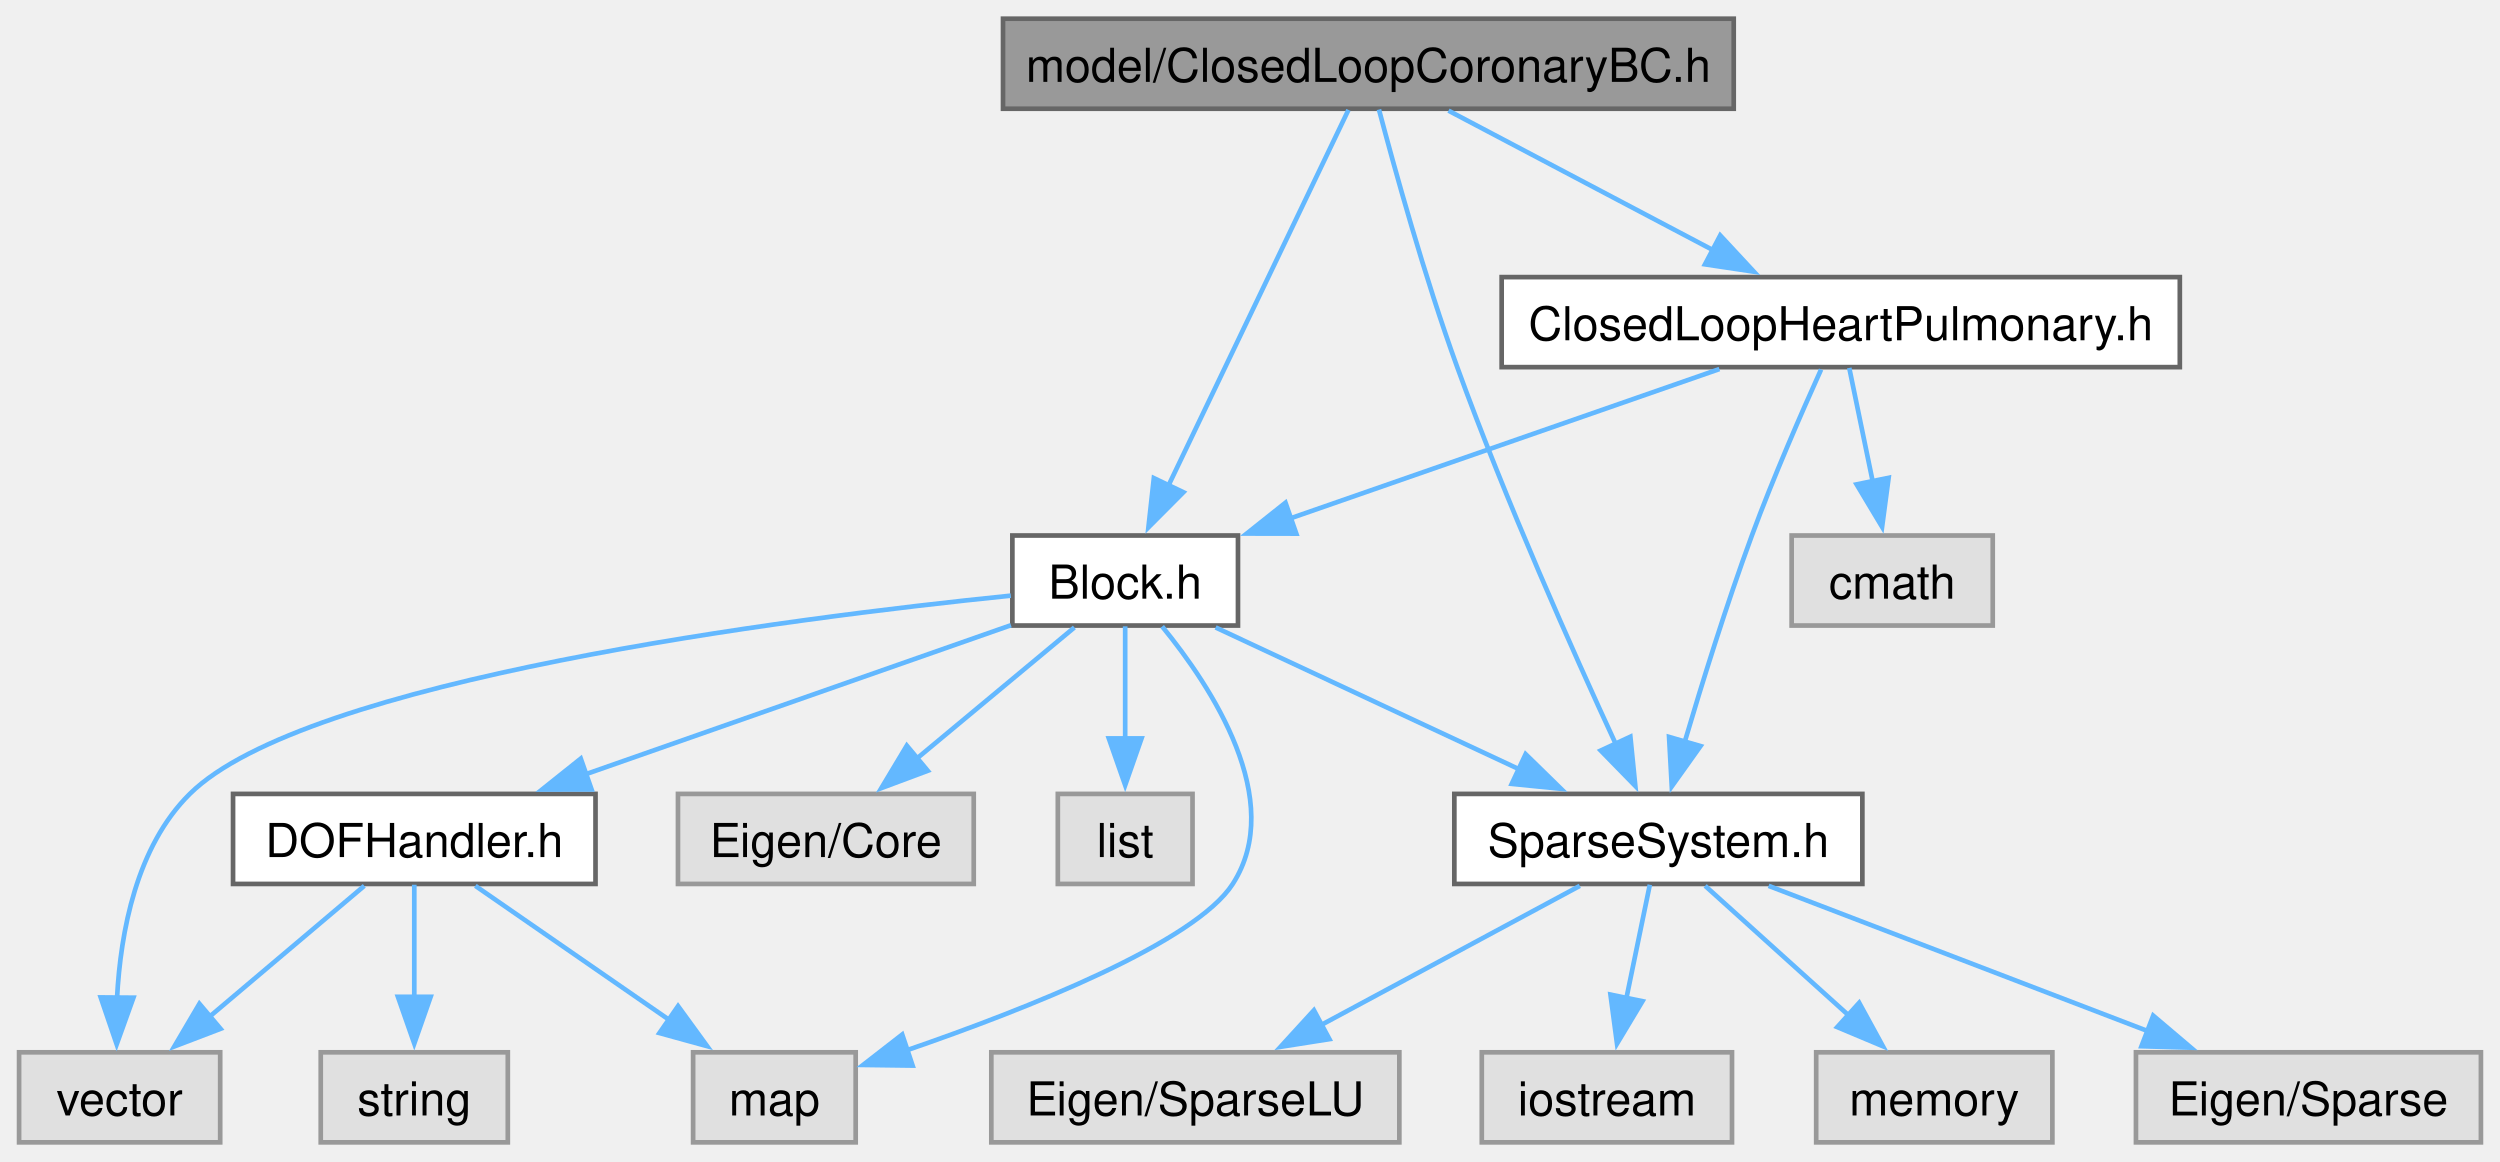
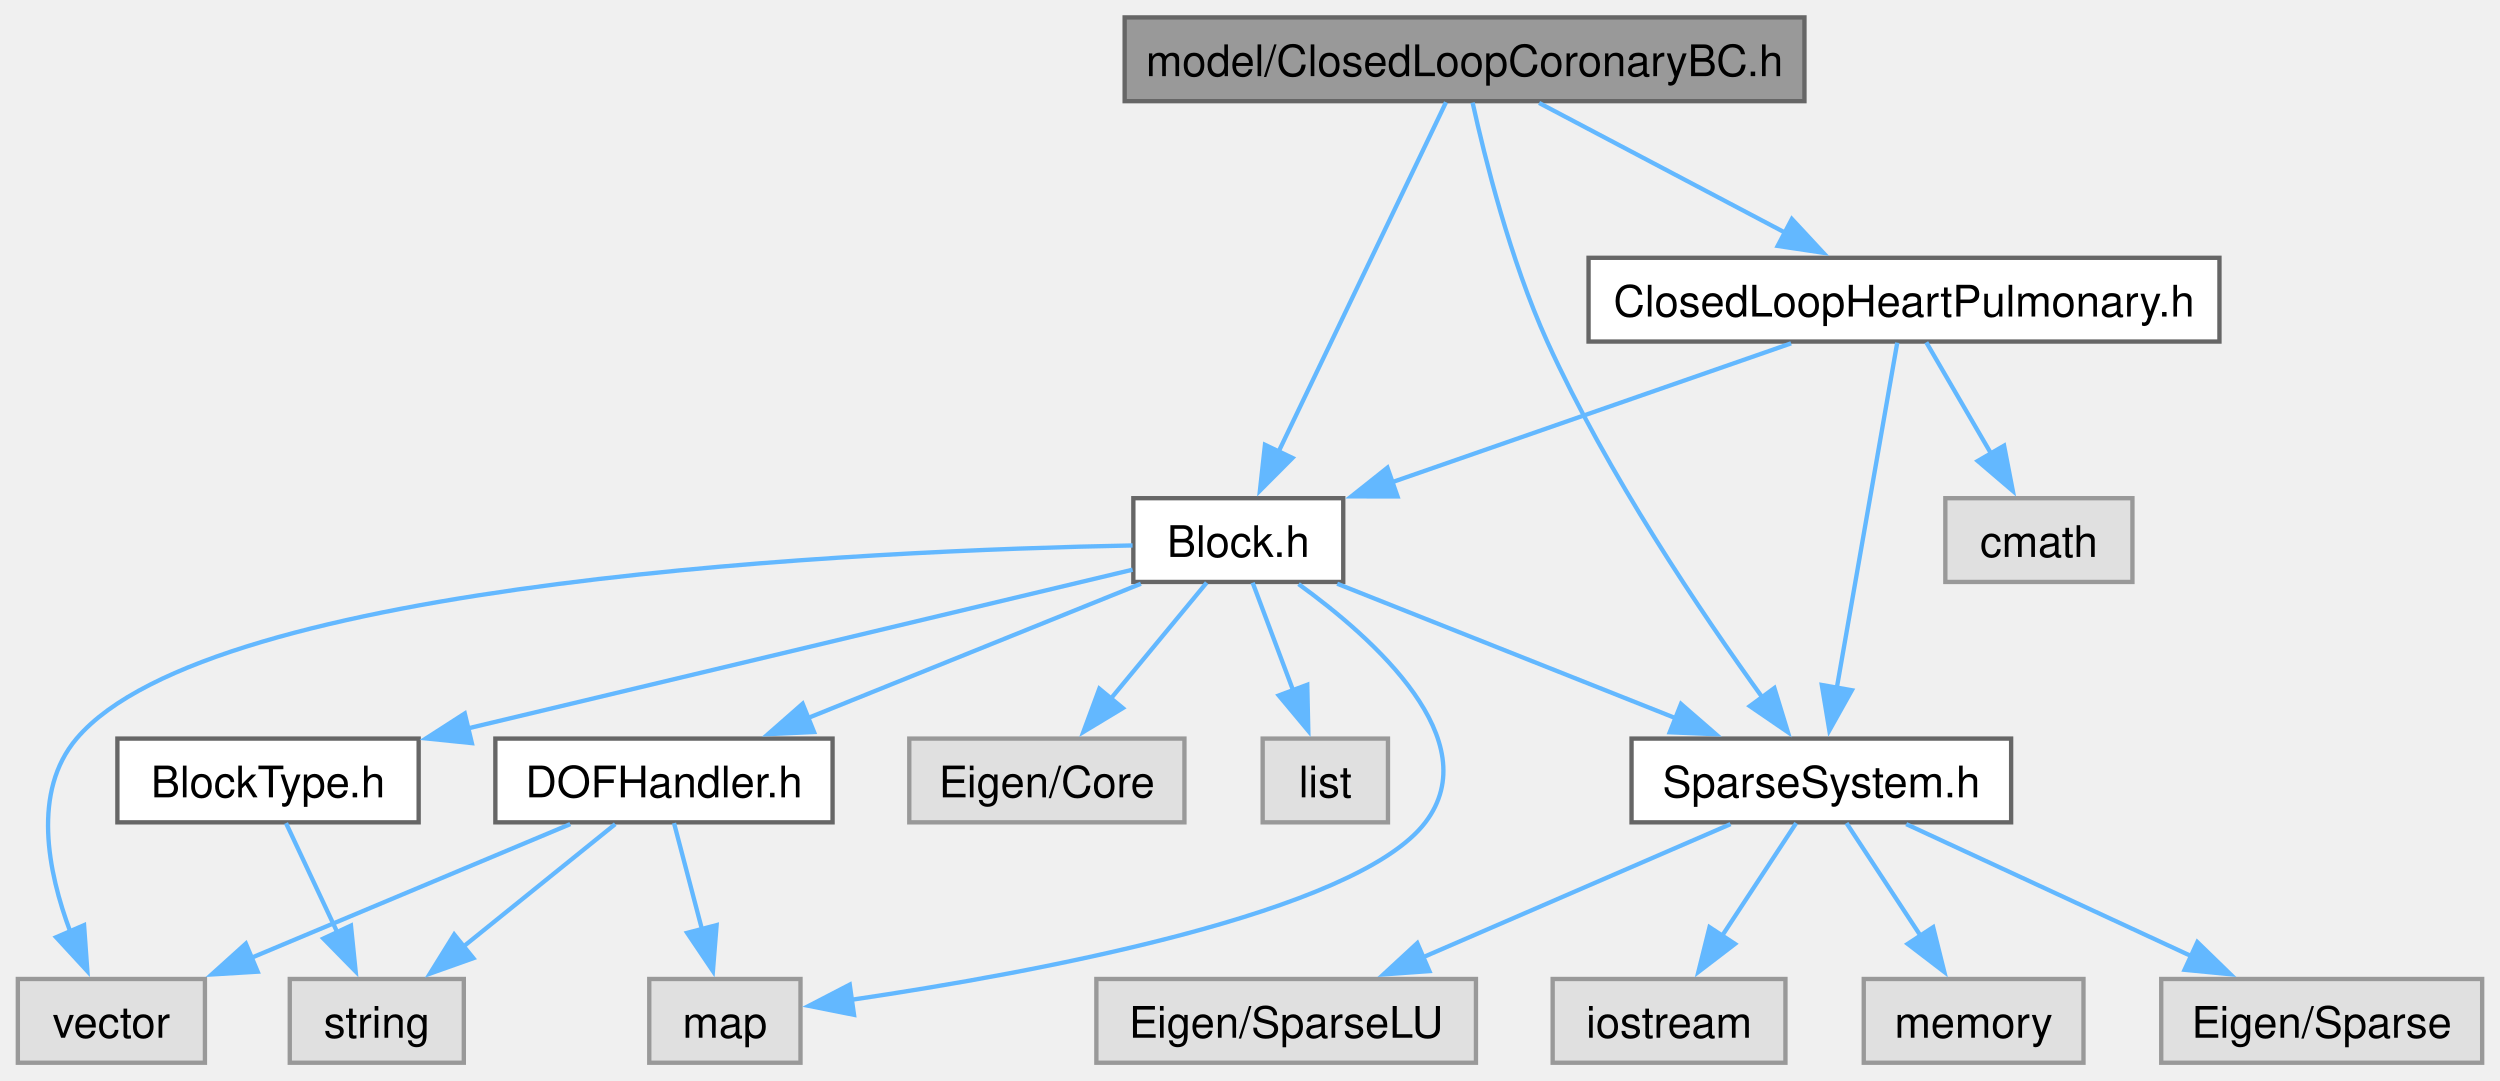
- <svg xmlns="http://www.w3.org/2000/svg" xmlns:xlink="http://www.w3.org/1999/xlink" width="534pt" height="248pt" viewBox="0.00 0.00 534.38 248.25">
+ <svg xmlns="http://www.w3.org/2000/svg" xmlns:xlink="http://www.w3.org/1999/xlink" width="574pt" height="248pt" viewBox="0.00 0.00 574.38 248.25">
  <g id="graph0" class="graph" transform="scale(1 1) rotate(0) translate(4 244.25)">
    <g id="Node000001" class="node">
      <g id="a_Node000001">
        <a xlink:title="model::ClosedLoopCoronaryBC source file">
-           <polygon fill="#999999" stroke="#666666" points="366.62,-240.25 210.38,-240.25 210.38,-221 366.62,-221 366.62,-240.25" />
-           <text text-anchor="middle" x="288.5" y="-226.75" font-family="Helvetica,sans-Serif" font-size="10.00">model/ClosedLoopCoronaryBC.h</text>
+           <polygon fill="#999999" stroke="#666666" points="410.62,-240.25 254.38,-240.25 254.38,-221 410.62,-221 410.62,-240.25" />
+           <text text-anchor="middle" x="332.5" y="-226.75" font-family="Helvetica,sans-Serif" font-size="10.00">model/ClosedLoopCoronaryBC.h</text>
        </a>
      </g>
    </g>
    <g id="Node000002" class="node">
      <g id="a_Node000002">
        <a xlink:href="_block_8h.html" target="_top" xlink:title="model::Block source file">
-           <polygon fill="white" stroke="#666666" points="260.62,-129.75 212.38,-129.75 212.38,-110.5 260.62,-110.5 260.62,-129.75" />
-           <text text-anchor="middle" x="236.5" y="-116.25" font-family="Helvetica,sans-Serif" font-size="10.00">Block.h</text>
+           <polygon fill="white" stroke="#666666" points="304.62,-129.75 256.38,-129.75 256.38,-110.5 304.62,-110.5 304.62,-129.75" />
+           <text text-anchor="middle" x="280.5" y="-116.25" font-family="Helvetica,sans-Serif" font-size="10.00">Block.h</text>
        </a>
      </g>
    </g>
    <g id="edge1_Node000001_Node000002" class="edge">
      <g id="a_edge1_Node000001_Node000002">
        <a xlink:title=" ">
-           <path fill="none" stroke="#63b8ff" d="M284.24,-220.75C275.86,-203.26 257.06,-164.02 245.71,-140.34" />
-           <polygon fill="#63b8ff" stroke="#63b8ff" points="248.95,-139 241.47,-131.49 242.63,-142.02 248.95,-139" />
+           <path fill="none" stroke="#63b8ff" d="M328.24,-220.75C319.86,-203.26 301.06,-164.02 289.71,-140.34" />
+           <polygon fill="#63b8ff" stroke="#63b8ff" points="292.95,-139 285.47,-131.49 286.63,-142.02 292.95,-139" />
+         </a>
+       </g>
+     </g>
+     <g id="Node000010" class="node">
+       <g id="a_Node000010">
+         <a xlink:href="_sparse_system_8h.html" target="_top" xlink:title="SparseSystem source file.">
+           <polygon fill="white" stroke="#666666" points="458.12,-74.5 370.88,-74.5 370.88,-55.25 458.12,-55.25 458.12,-74.5" />
+           <text text-anchor="middle" x="414.5" y="-61" font-family="Helvetica,sans-Serif" font-size="10.00">SparseSystem.h</text>
+         </a>
+       </g>
+     </g>
+     <g id="edge21_Node000001_Node000010" class="edge">
+       <g id="a_edge21_Node000001_Node000010">
+         <a xlink:title=" ">
+           <path fill="none" stroke="#63b8ff" d="M334.35,-220.67C337.13,-208.06 342.99,-184.5 351.5,-165.75 365.29,-135.37 387.01,-103.25 401,-83.88" />
+           <polygon fill="#63b8ff" stroke="#63b8ff" points="403.71,-86.11 406.81,-75.98 398.07,-81.96 403.71,-86.11" />
+         </a>
+       </g>
+     </g>
+     <g id="Node000015" class="node">
+       <g id="a_Node000015">
+         <a xlink:href="_closed_loop_heart_pulmonary_8h.html" target="_top" xlink:title="model::ClosedLoopHeartPulmonary source file">
+           <polygon fill="white" stroke="#666666" points="506,-185 361,-185 361,-165.75 506,-165.75 506,-185" />
+           <text text-anchor="middle" x="433.5" y="-171.5" font-family="Helvetica,sans-Serif" font-size="10.00">ClosedLoopHeartPulmonary.h</text>
+         </a>
+       </g>
+     </g>
+     <g id="edge17_Node000001_Node000015" class="edge">
+       <g id="a_edge17_Node000001_Node000015">
+         <a xlink:title=" ">
+           <path fill="none" stroke="#63b8ff" d="M349.63,-220.59C365.16,-212.41 388.3,-200.21 406.34,-190.69" />
+           <polygon fill="#63b8ff" stroke="#63b8ff" points="407.73,-193.92 414.94,-186.16 404.47,-187.73 407.73,-193.92" />
+         </a>
+       </g>
+     </g>
+     <g id="Node000003" class="node">
+       <g id="a_Node000003">
+         <a xlink:title=" ">
+           <polygon fill="#e0e0e0" stroke="#999999" points="268.12,-74.5 204.88,-74.5 204.88,-55.25 268.12,-55.25 268.12,-74.5" />
+           <text text-anchor="middle" x="236.5" y="-61" font-family="Helvetica,sans-Serif" font-size="10.00">Eigen/Core</text>
+         </a>
+       </g>
+     </g>
+     <g id="edge2_Node000002_Node000003" class="edge">
+       <g id="a_edge2_Node000002_Node000003">
+         <a xlink:title=" ">
+           <path fill="none" stroke="#63b8ff" d="M273.23,-110.33C267.22,-103.05 258.49,-92.48 251.04,-83.48" />
+           <polygon fill="#63b8ff" stroke="#63b8ff" points="253.96,-81.51 244.89,-76.03 248.56,-85.96 253.96,-81.51" />
+         </a>
+       </g>
+     </g>
+     <g id="Node000004" class="node">
+       <g id="a_Node000004">
+         <a xlink:title=" ">
+           <polygon fill="#e0e0e0" stroke="#999999" points="314.9,-74.5 286.1,-74.5 286.1,-55.25 314.9,-55.25 314.9,-74.5" />
+           <text text-anchor="middle" x="300.5" y="-61" font-family="Helvetica,sans-Serif" font-size="10.00">list</text>
+         </a>
+       </g>
+     </g>
+     <g id="edge3_Node000002_Node000004" class="edge">
+       <g id="a_edge3_Node000002_Node000004">
+         <a xlink:title=" ">
+           <path fill="none" stroke="#63b8ff" d="M283.8,-110.33C286.33,-103.59 289.93,-94.02 293.13,-85.49" />
+           <polygon fill="#63b8ff" stroke="#63b8ff" points="296.35,-86.87 296.59,-76.28 289.8,-84.41 296.35,-86.87" />
+         </a>
+       </g>
+     </g>
+     <g id="Node000005" class="node">
+       <g id="a_Node000005">
+         <a xlink:title=" ">
+           <polygon fill="#e0e0e0" stroke="#999999" points="179.88,-19.25 145.12,-19.25 145.12,0 179.88,0 179.88,-19.25" />
+           <text text-anchor="middle" x="162.5" y="-5.75" font-family="Helvetica,sans-Serif" font-size="10.00">map</text>
+         </a>
+       </g>
+     </g>
+     <g id="edge4_Node000002_Node000005" class="edge">
+       <g id="a_edge4_Node000002_Node000005">
+         <a xlink:title=" ">
+           <path fill="none" stroke="#63b8ff" d="M294.35,-110.01C311.78,-97.41 337.82,-74.08 323.5,-55.25 307.6,-34.34 233.61,-20.68 191.68,-14.48" />
+           <polygon fill="#63b8ff" stroke="#63b8ff" points="192.18,-11.01 181.79,-13.07 191.2,-17.95 192.18,-11.01" />
+         </a>
+       </g>
+     </g>
+     <g id="Node000006" class="node">
+       <g id="a_Node000006">
+         <a xlink:title=" ">
+           <polygon fill="#e0e0e0" stroke="#999999" points="43,-19.25 0,-19.25 0,0 43,0 43,-19.25" />
+           <text text-anchor="middle" x="21.5" y="-5.75" font-family="Helvetica,sans-Serif" font-size="10.00">vector</text>
+         </a>
+       </g>
+     </g>
+     <g id="edge5_Node000002_Node000006" class="edge">
+       <g id="a_edge5_Node000002_Node000006">
+         <a xlink:title=" ">
+           <path fill="none" stroke="#63b8ff" d="M256.2,-118.89C196.37,-117.73 44.55,-111.17 13.5,-74.5 3.23,-62.37 6.84,-44.01 12.07,-30.08" />
+           <polygon fill="#63b8ff" stroke="#63b8ff" points="15.22,-31.62 15.98,-21.05 8.8,-28.84 15.22,-31.62" />
+         </a>
+       </g>
+     </g>
+     <g id="Node000007" class="node">
+       <g id="a_Node000007">
+         <a xlink:href="_block_type_8h_source.html" target="_top" xlink:title=" ">
+           <polygon fill="white" stroke="#666666" points="92.12,-74.5 22.88,-74.5 22.88,-55.25 92.12,-55.25 92.12,-74.5" />
+           <text text-anchor="middle" x="57.5" y="-61" font-family="Helvetica,sans-Serif" font-size="10.00">BlockType.h</text>
+         </a>
+       </g>
+     </g>
+     <g id="edge6_Node000002_Node000007" class="edge">
+       <g id="a_edge6_Node000002_Node000007">
+         <a xlink:title=" ">
+           <path fill="none" stroke="#63b8ff" d="M256.21,-113.32C219.61,-104.58 149.66,-87.88 103.29,-76.81" />
+           <polygon fill="#63b8ff" stroke="#63b8ff" points="104.35,-73.46 93.81,-74.54 102.72,-80.27 104.35,-73.46" />
        </a>
      </g>
    </g>
    <g id="Node000009" class="node">
      <g id="a_Node000009">
-         <a xlink:href="_sparse_system_8h.html" target="_top" xlink:title="SparseSystem source file.">
-           <polygon fill="white" stroke="#666666" points="394.12,-74.5 306.88,-74.5 306.88,-55.25 394.12,-55.25 394.12,-74.5" />
-           <text text-anchor="middle" x="350.5" y="-61" font-family="Helvetica,sans-Serif" font-size="10.00">SparseSystem.h</text>
-         </a>
-       </g>
-     </g>
-     <g id="edge19_Node000001_Node000009" class="edge">
-       <g id="a_edge19_Node000001_Node000009">
-         <a xlink:title=" ">
-           <path fill="none" stroke="#63b8ff" d="M290.76,-220.84C294.04,-208.43 300.48,-185.11 307.5,-165.75 317.88,-137.12 332.26,-104.91 341.47,-85" />
-           <polygon fill="#63b8ff" stroke="#63b8ff" points="344.52,-86.73 345.58,-76.19 338.18,-83.77 344.52,-86.73" />
+         <a xlink:href="_d_o_f_handler_8h.html" target="_top" xlink:title="model::DOFHandler source file">
+           <polygon fill="white" stroke="#666666" points="187.25,-74.5 109.75,-74.5 109.75,-55.25 187.25,-55.25 187.25,-74.5" />
+           <text text-anchor="middle" x="148.5" y="-61" font-family="Helvetica,sans-Serif" font-size="10.00">DOFHandler.h</text>
+         </a>
+       </g>
+     </g>
+     <g id="edge8_Node000002_Node000009" class="edge">
+       <g id="a_edge8_Node000002_Node000009">
+         <a xlink:title=" ">
+           <path fill="none" stroke="#63b8ff" d="M258.11,-110.09C237.06,-101.6 205.3,-88.79 181.38,-79.14" />
+           <polygon fill="#63b8ff" stroke="#63b8ff" points="182.99,-76.01 172.41,-75.52 180.37,-82.51 182.99,-76.01" />
+         </a>
+       </g>
+     </g>
+     <g id="edge12_Node000002_Node000010" class="edge">
+       <g id="a_edge12_Node000002_Node000010">
+         <a xlink:title=" ">
+           <path fill="none" stroke="#63b8ff" d="M303.23,-110.09C324.6,-101.6 356.84,-88.79 381.13,-79.14" />
+           <polygon fill="#63b8ff" stroke="#63b8ff" points="382.25,-82.46 390.25,-75.51 379.66,-75.95 382.25,-82.46" />
+         </a>
+       </g>
+     </g>
+     <g id="Node000008" class="node">
+       <g id="a_Node000008">
+         <a xlink:title=" ">
+           <polygon fill="#e0e0e0" stroke="#999999" points="102.5,-19.25 62.5,-19.25 62.5,0 102.5,0 102.5,-19.25" />
+           <text text-anchor="middle" x="82.5" y="-5.75" font-family="Helvetica,sans-Serif" font-size="10.00">string</text>
+         </a>
+       </g>
+     </g>
+     <g id="edge7_Node000007_Node000008" class="edge">
+       <g id="a_edge7_Node000007_Node000008">
+         <a xlink:title=" ">
+           <path fill="none" stroke="#63b8ff" d="M61.63,-55.08C64.83,-48.26 69.39,-38.56 73.43,-29.95" />
+           <polygon fill="#63b8ff" stroke="#63b8ff" points="76.56,-31.52 77.64,-20.98 70.22,-28.54 76.56,-31.52" />
+         </a>
+       </g>
+     </g>
+     <g id="edge9_Node000009_Node000005" class="edge">
+       <g id="a_edge9_Node000009_Node000005">
+         <a xlink:title=" ">
+           <path fill="none" stroke="#63b8ff" d="M150.81,-55.08C152.56,-48.42 155.04,-38.99 157.27,-30.53" />
+           <polygon fill="#63b8ff" stroke="#63b8ff" points="160.6,-31.63 159.75,-21.07 153.83,-29.85 160.6,-31.63" />
+         </a>
+       </g>
+     </g>
+     <g id="edge11_Node000009_Node000006" class="edge">
+       <g id="a_edge11_Node000009_Node000006">
+         <a xlink:title=" ">
+           <path fill="none" stroke="#63b8ff" d="M126.96,-54.84C106.89,-46.43 76.7,-33.77 53.75,-24.15" />
+           <polygon fill="#63b8ff" stroke="#63b8ff" points="55.12,-20.93 44.55,-20.29 52.41,-27.38 55.12,-20.93" />
+         </a>
+       </g>
+     </g>
+     <g id="edge10_Node000009_Node000008" class="edge">
+       <g id="a_edge10_Node000009_Node000008">
+         <a xlink:title=" ">
+           <path fill="none" stroke="#63b8ff" d="M137.3,-54.84C127.76,-47.15 113.83,-35.9 102.39,-26.68" />
+           <polygon fill="#63b8ff" stroke="#63b8ff" points="104.69,-24.03 94.71,-20.48 100.29,-29.48 104.69,-24.03" />
+         </a>
+       </g>
+     </g>
+     <g id="Node000011" class="node">
+       <g id="a_Node000011">
+         <a xlink:title=" ">
+           <polygon fill="#e0e0e0" stroke="#999999" points="566.38,-19.25 492.62,-19.25 492.62,0 566.38,0 566.38,-19.25" />
+           <text text-anchor="middle" x="529.5" y="-5.75" font-family="Helvetica,sans-Serif" font-size="10.00">Eigen/Sparse</text>
+         </a>
+       </g>
+     </g>
+     <g id="edge13_Node000010_Node000011" class="edge">
+       <g id="a_edge13_Node000010_Node000011">
+         <a xlink:title=" ">
+           <path fill="none" stroke="#63b8ff" d="M434.01,-54.84C452.02,-46.5 479.02,-34 499.73,-24.41" />
+           <polygon fill="#63b8ff" stroke="#63b8ff" points="500.92,-27.72 508.52,-20.34 497.98,-21.36 500.92,-27.72" />
+         </a>
+       </g>
+     </g>
+     <g id="Node000012" class="node">
+       <g id="a_Node000012">
+         <a xlink:title=" ">
+           <polygon fill="#e0e0e0" stroke="#999999" points="335.12,-19.25 247.88,-19.25 247.88,0 335.12,0 335.12,-19.25" />
+           <text text-anchor="middle" x="291.5" y="-5.75" font-family="Helvetica,sans-Serif" font-size="10.00">Eigen/SparseLU</text>
+         </a>
+       </g>
+     </g>
+     <g id="edge14_Node000010_Node000012" class="edge">
+       <g id="a_edge14_Node000010_Node000012">
+         <a xlink:title=" ">
+           <path fill="none" stroke="#63b8ff" d="M393.63,-54.84C374.2,-46.43 344.96,-33.77 322.74,-24.15" />
+           <polygon fill="#63b8ff" stroke="#63b8ff" points="324.42,-21.06 313.86,-20.3 321.64,-27.49 324.42,-21.06" />
+         </a>
+       </g>
+     </g>
+     <g id="Node000013" class="node">
+       <g id="a_Node000013">
+         <a xlink:title=" ">
+           <polygon fill="#e0e0e0" stroke="#999999" points="406.25,-19.25 352.75,-19.25 352.75,0 406.25,0 406.25,-19.25" />
+           <text text-anchor="middle" x="379.5" y="-5.75" font-family="Helvetica,sans-Serif" font-size="10.00">iostream</text>
+         </a>
+       </g>
+     </g>
+     <g id="edge15_Node000010_Node000013" class="edge">
+       <g id="a_edge15_Node000010_Node000013">
+         <a xlink:title=" ">
+           <path fill="none" stroke="#63b8ff" d="M408.72,-55.08C404.09,-48.03 397.43,-37.9 391.63,-29.08" />
+           <polygon fill="#63b8ff" stroke="#63b8ff" points="394.65,-27.31 386.24,-20.87 388.8,-31.15 394.65,-27.31" />
        </a>
      </g>
    </g>
    <g id="Node000014" class="node">
      <g id="a_Node000014">
-         <a xlink:href="_closed_loop_heart_pulmonary_8h.html" target="_top" xlink:title="model::ClosedLoopHeartPulmonary source file">
-           <polygon fill="white" stroke="#666666" points="462,-185 317,-185 317,-165.75 462,-165.75 462,-185" />
-           <text text-anchor="middle" x="389.5" y="-171.5" font-family="Helvetica,sans-Serif" font-size="10.00">ClosedLoopHeartPulmonary.h</text>
-         </a>
-       </g>
-     </g>
-     <g id="edge15_Node000001_Node000014" class="edge">
-       <g id="a_edge15_Node000001_Node000014">
-         <a xlink:title=" ">
-           <path fill="none" stroke="#63b8ff" d="M305.63,-220.59C321.16,-212.41 344.3,-200.21 362.34,-190.69" />
-           <polygon fill="#63b8ff" stroke="#63b8ff" points="363.73,-193.92 370.94,-186.16 360.47,-187.73 363.73,-193.92" />
-         </a>
-       </g>
-     </g>
-     <g id="Node000003" class="node">
-       <g id="a_Node000003">
-         <a xlink:title=" ">
-           <polygon fill="#e0e0e0" stroke="#999999" points="204.12,-74.5 140.88,-74.5 140.88,-55.25 204.12,-55.25 204.12,-74.5" />
-           <text text-anchor="middle" x="172.5" y="-61" font-family="Helvetica,sans-Serif" font-size="10.00">Eigen/Core</text>
-         </a>
-       </g>
-     </g>
-     <g id="edge2_Node000002_Node000003" class="edge">
-       <g id="a_edge2_Node000002_Node000003">
-         <a xlink:title=" ">
-           <path fill="none" stroke="#63b8ff" d="M225.64,-110.09C216.39,-102.4 202.88,-91.15 191.79,-81.93" />
-           <polygon fill="#63b8ff" stroke="#63b8ff" points="194.29,-79.45 184.36,-75.74 189.81,-84.83 194.29,-79.45" />
-         </a>
-       </g>
-     </g>
-     <g id="Node000004" class="node">
-       <g id="a_Node000004">
-         <a xlink:title=" ">
-           <polygon fill="#e0e0e0" stroke="#999999" points="250.9,-74.5 222.1,-74.5 222.1,-55.25 250.9,-55.25 250.9,-74.5" />
-           <text text-anchor="middle" x="236.5" y="-61" font-family="Helvetica,sans-Serif" font-size="10.00">list</text>
-         </a>
-       </g>
-     </g>
-     <g id="edge3_Node000002_Node000004" class="edge">
-       <g id="a_edge3_Node000002_Node000004">
-         <a xlink:title=" ">
-           <path fill="none" stroke="#63b8ff" d="M236.5,-110.33C236.5,-103.82 236.5,-94.67 236.5,-86.37" />
-           <polygon fill="#63b8ff" stroke="#63b8ff" points="240,-86.37 236.5,-76.37 233,-86.37 240,-86.37" />
-         </a>
-       </g>
-     </g>
-     <g id="Node000005" class="node">
-       <g id="a_Node000005">
-         <a xlink:title=" ">
-           <polygon fill="#e0e0e0" stroke="#999999" points="178.88,-19.25 144.12,-19.25 144.12,0 178.88,0 178.88,-19.25" />
-           <text text-anchor="middle" x="161.5" y="-5.75" font-family="Helvetica,sans-Serif" font-size="10.00">map</text>
-         </a>
-       </g>
-     </g>
-     <g id="edge4_Node000002_Node000005" class="edge">
-       <g id="a_edge4_Node000002_Node000005">
-         <a xlink:title=" ">
-           <path fill="none" stroke="#63b8ff" d="M244.41,-110.3C254.95,-97.42 270.98,-73.09 259.5,-55.25 251.48,-42.79 215.81,-28.65 189.81,-19.69" />
-           <polygon fill="#63b8ff" stroke="#63b8ff" points="191.05,-16.41 180.46,-16.55 188.83,-23.05 191.05,-16.41" />
-         </a>
-       </g>
-     </g>
-     <g id="Node000006" class="node">
-       <g id="a_Node000006">
-         <a xlink:title=" ">
-           <polygon fill="#e0e0e0" stroke="#999999" points="43,-19.25 0,-19.25 0,0 43,0 43,-19.25" />
-           <text text-anchor="middle" x="21.5" y="-5.75" font-family="Helvetica,sans-Serif" font-size="10.00">vector</text>
-         </a>
-       </g>
-     </g>
-     <g id="edge5_Node000002_Node000006" class="edge">
-       <g id="a_edge5_Node000002_Node000006">
-         <a xlink:title=" ">
-           <path fill="none" stroke="#63b8ff" d="M212.05,-116.89C164.3,-112.02 61.16,-98.89 36.5,-74.5 25.09,-63.22 21.7,-45.01 20.95,-30.91" />
-           <polygon fill="#63b8ff" stroke="#63b8ff" points="24.45,-30.93 20.87,-20.96 17.45,-30.99 24.45,-30.93" />
-         </a>
-       </g>
-     </g>
-     <g id="Node000007" class="node">
-       <g id="a_Node000007">
-         <a xlink:href="_d_o_f_handler_8h.html" target="_top" xlink:title="model::DOFHandler source file">
-           <polygon fill="white" stroke="#666666" points="123.25,-74.5 45.75,-74.5 45.75,-55.25 123.25,-55.25 123.25,-74.5" />
-           <text text-anchor="middle" x="84.5" y="-61" font-family="Helvetica,sans-Serif" font-size="10.00">DOFHandler.h</text>
-         </a>
-       </g>
-     </g>
-     <g id="edge6_Node000002_Node000007" class="edge">
-       <g id="a_edge6_Node000002_Node000007">
-         <a xlink:title=" ">
-           <path fill="none" stroke="#63b8ff" d="M212.08,-110.57C187.48,-101.95 149.24,-88.55 121.03,-78.67" />
-           <polygon fill="#63b8ff" stroke="#63b8ff" points="122.41,-75.45 111.82,-75.44 120.1,-82.05 122.41,-75.45" />
-         </a>
-       </g>
-     </g>
-     <g id="edge10_Node000002_Node000009" class="edge">
-       <g id="a_edge10_Node000002_Node000009">
-         <a xlink:title=" ">
-           <path fill="none" stroke="#63b8ff" d="M255.84,-110.09C273.61,-101.79 300.22,-89.36 320.7,-79.79" />
-           <polygon fill="#63b8ff" stroke="#63b8ff" points="322.12,-83 329.7,-75.59 319.15,-76.65 322.12,-83" />
-         </a>
-       </g>
-     </g>
-     <g id="edge7_Node000007_Node000005" class="edge">
-       <g id="a_edge7_Node000007_Node000005">
-         <a xlink:title=" ">
-           <path fill="none" stroke="#63b8ff" d="M97.56,-54.84C108.96,-46.96 125.73,-35.36 139.24,-26.02" />
-           <polygon fill="#63b8ff" stroke="#63b8ff" points="140.9,-29.13 147.13,-20.56 136.91,-23.37 140.9,-29.13" />
-         </a>
-       </g>
-     </g>
-     <g id="edge9_Node000007_Node000006" class="edge">
-       <g id="a_edge9_Node000007_Node000006">
-         <a xlink:title=" ">
-           <path fill="none" stroke="#63b8ff" d="M73.81,-54.84C64.8,-47.22 51.67,-36.12 40.82,-26.95" />
-           <polygon fill="#63b8ff" stroke="#63b8ff" points="43.08,-24.28 33.19,-20.5 38.56,-29.63 43.08,-24.28" />
-         </a>
-       </g>
-     </g>
-     <g id="Node000008" class="node">
-       <g id="a_Node000008">
-         <a xlink:title=" ">
-           <polygon fill="#e0e0e0" stroke="#999999" points="104.5,-19.25 64.5,-19.25 64.5,0 104.5,0 104.5,-19.25" />
-           <text text-anchor="middle" x="84.5" y="-5.75" font-family="Helvetica,sans-Serif" font-size="10.00">string</text>
-         </a>
-       </g>
-     </g>
-     <g id="edge8_Node000007_Node000008" class="edge">
-       <g id="a_edge8_Node000007_Node000008">
-         <a xlink:title=" ">
-           <path fill="none" stroke="#63b8ff" d="M84.5,-55.08C84.5,-48.57 84.5,-39.42 84.5,-31.12" />
-           <polygon fill="#63b8ff" stroke="#63b8ff" points="88,-31.12 84.5,-21.12 81,-31.12 88,-31.12" />
-         </a>
-       </g>
-     </g>
-     <g id="Node000010" class="node">
-       <g id="a_Node000010">
-         <a xlink:title=" ">
-           <polygon fill="#e0e0e0" stroke="#999999" points="526.38,-19.25 452.62,-19.25 452.62,0 526.38,0 526.38,-19.25" />
-           <text text-anchor="middle" x="489.5" y="-5.75" font-family="Helvetica,sans-Serif" font-size="10.00">Eigen/Sparse</text>
-         </a>
-       </g>
-     </g>
-     <g id="edge11_Node000009_Node000010" class="edge">
-       <g id="a_edge11_Node000009_Node000010">
-         <a xlink:title=" ">
-           <path fill="none" stroke="#63b8ff" d="M374.08,-54.84C396.34,-46.31 429.99,-33.42 455.22,-23.76" />
-           <polygon fill="#63b8ff" stroke="#63b8ff" points="456.31,-27.09 464.39,-20.24 453.8,-20.55 456.31,-27.09" />
-         </a>
-       </g>
-     </g>
-     <g id="Node000011" class="node">
-       <g id="a_Node000011">
-         <a xlink:title=" ">
-           <polygon fill="#e0e0e0" stroke="#999999" points="295.12,-19.25 207.88,-19.25 207.88,0 295.12,0 295.12,-19.25" />
-           <text text-anchor="middle" x="251.5" y="-5.75" font-family="Helvetica,sans-Serif" font-size="10.00">Eigen/SparseLU</text>
-         </a>
-       </g>
-     </g>
-     <g id="edge12_Node000009_Node000011" class="edge">
-       <g id="a_edge12_Node000009_Node000011">
-         <a xlink:title=" ">
-           <path fill="none" stroke="#63b8ff" d="M333.71,-54.84C318.49,-46.66 295.8,-34.46 278.12,-24.94" />
-           <polygon fill="#63b8ff" stroke="#63b8ff" points="280.17,-22.07 269.71,-20.42 276.86,-28.24 280.17,-22.07" />
-         </a>
-       </g>
-     </g>
-     <g id="Node000012" class="node">
-       <g id="a_Node000012">
-         <a xlink:title=" ">
-           <polygon fill="#e0e0e0" stroke="#999999" points="366.25,-19.25 312.75,-19.25 312.75,0 366.25,0 366.25,-19.25" />
-           <text text-anchor="middle" x="339.5" y="-5.75" font-family="Helvetica,sans-Serif" font-size="10.00">iostream</text>
-         </a>
-       </g>
-     </g>
-     <g id="edge13_Node000009_Node000012" class="edge">
-       <g id="a_edge13_Node000009_Node000012">
-         <a xlink:title=" ">
-           <path fill="none" stroke="#63b8ff" d="M348.68,-55.08C347.32,-48.49 345.4,-39.21 343.67,-30.82" />
-           <polygon fill="#63b8ff" stroke="#63b8ff" points="347.11,-30.18 341.66,-21.09 340.26,-31.59 347.11,-30.18" />
-         </a>
-       </g>
-     </g>
-     <g id="Node000013" class="node">
-       <g id="a_Node000013">
-         <a xlink:title=" ">
-           <polygon fill="#e0e0e0" stroke="#999999" points="434.75,-19.25 384.25,-19.25 384.25,0 434.75,0 434.75,-19.25" />
-           <text text-anchor="middle" x="409.5" y="-5.75" font-family="Helvetica,sans-Serif" font-size="10.00">memory</text>
-         </a>
-       </g>
-     </g>
-     <g id="edge14_Node000009_Node000013" class="edge">
-       <g id="a_edge14_Node000009_Node000013">
-         <a xlink:title=" ">
-           <path fill="none" stroke="#63b8ff" d="M360.51,-54.84C368.87,-47.3 381,-36.35 391.1,-27.23" />
-           <polygon fill="#63b8ff" stroke="#63b8ff" points="393.44,-29.84 398.52,-20.54 388.75,-24.64 393.44,-29.84" />
-         </a>
-       </g>
-     </g>
-     <g id="edge16_Node000014_Node000002" class="edge">
-       <g id="a_edge16_Node000014_Node000002">
-         <a xlink:title=" ">
-           <path fill="none" stroke="#63b8ff" d="M363.55,-165.34C338.26,-156.54 299.63,-143.1 271.6,-133.34" />
-           <polygon fill="#63b8ff" stroke="#63b8ff" points="273.09,-130.15 262.49,-130.17 270.78,-136.76 273.09,-130.15" />
-         </a>
-       </g>
-     </g>
-     <g id="edge17_Node000014_Node000009" class="edge">
-       <g id="a_edge17_Node000014_Node000009">
-         <a xlink:title=" ">
-           <path fill="none" stroke="#63b8ff" d="M385.3,-165.25C381.26,-156.31 375.1,-142.23 370.5,-129.75 365.08,-115.04 359.82,-98.1 356.06,-85.36" />
-           <polygon fill="#63b8ff" stroke="#63b8ff" points="359.52,-84.73 353.37,-76.1 352.79,-86.68 359.52,-84.73" />
-         </a>
-       </g>
-     </g>
-     <g id="Node000015" class="node">
-       <g id="a_Node000015">
-         <a xlink:title=" ">
-           <polygon fill="#e0e0e0" stroke="#999999" points="422,-129.75 379,-129.75 379,-110.5 422,-110.5 422,-129.75" />
-           <text text-anchor="middle" x="400.5" y="-116.25" font-family="Helvetica,sans-Serif" font-size="10.00">cmath</text>
-         </a>
-       </g>
-     </g>
-     <g id="edge18_Node000014_Node000015" class="edge">
-       <g id="a_edge18_Node000014_Node000015">
-         <a xlink:title=" ">
-           <path fill="none" stroke="#63b8ff" d="M391.32,-165.58C392.68,-158.99 394.6,-149.71 396.33,-141.32" />
-           <polygon fill="#63b8ff" stroke="#63b8ff" points="399.74,-142.09 398.34,-131.59 392.89,-140.68 399.74,-142.09" />
+         <a xlink:title=" ">
+           <polygon fill="#e0e0e0" stroke="#999999" points="474.75,-19.25 424.25,-19.25 424.25,0 474.75,0 474.75,-19.25" />
+           <text text-anchor="middle" x="449.5" y="-5.75" font-family="Helvetica,sans-Serif" font-size="10.00">memory</text>
+         </a>
+       </g>
+     </g>
+     <g id="edge16_Node000010_Node000014" class="edge">
+       <g id="a_edge16_Node000010_Node000014">
+         <a xlink:title=" ">
+           <path fill="none" stroke="#63b8ff" d="M420.28,-55.08C424.91,-48.03 431.57,-37.9 437.37,-29.08" />
+           <polygon fill="#63b8ff" stroke="#63b8ff" points="440.2,-31.15 442.76,-20.87 434.35,-27.31 440.2,-31.15" />
+         </a>
+       </g>
+     </g>
+     <g id="edge18_Node000015_Node000002" class="edge">
+       <g id="a_edge18_Node000015_Node000002">
+         <a xlink:title=" ">
+           <path fill="none" stroke="#63b8ff" d="M407.55,-165.34C382.26,-156.54 343.63,-143.1 315.6,-133.34" />
+           <polygon fill="#63b8ff" stroke="#63b8ff" points="317.09,-130.15 306.49,-130.17 314.78,-136.76 317.09,-130.15" />
+         </a>
+       </g>
+     </g>
+     <g id="edge19_Node000015_Node000010" class="edge">
+       <g id="a_edge19_Node000015_Node000010">
+         <a xlink:title=" ">
+           <path fill="none" stroke="#63b8ff" d="M431.95,-165.5C428.93,-148.25 422.2,-109.83 418.04,-86.06" />
+           <polygon fill="#63b8ff" stroke="#63b8ff" points="421.51,-85.61 416.34,-76.37 414.61,-86.82 421.51,-85.61" />
+         </a>
+       </g>
+     </g>
+     <g id="Node000016" class="node">
+       <g id="a_Node000016">
+         <a xlink:title=" ">
+           <polygon fill="#e0e0e0" stroke="#999999" points="486,-129.75 443,-129.75 443,-110.5 486,-110.5 486,-129.75" />
+           <text text-anchor="middle" x="464.5" y="-116.25" font-family="Helvetica,sans-Serif" font-size="10.00">cmath</text>
+         </a>
+       </g>
+     </g>
+     <g id="edge20_Node000015_Node000016" class="edge">
+       <g id="a_edge20_Node000015_Node000016">
+         <a xlink:title=" ">
+           <path fill="none" stroke="#63b8ff" d="M438.62,-165.58C442.68,-158.61 448.49,-148.62 453.59,-139.87" />
+           <polygon fill="#63b8ff" stroke="#63b8ff" points="456.5,-141.82 458.51,-131.42 450.45,-138.3 456.5,-141.82" />
        </a>
      </g>
    </g>
  </g>
</svg>
